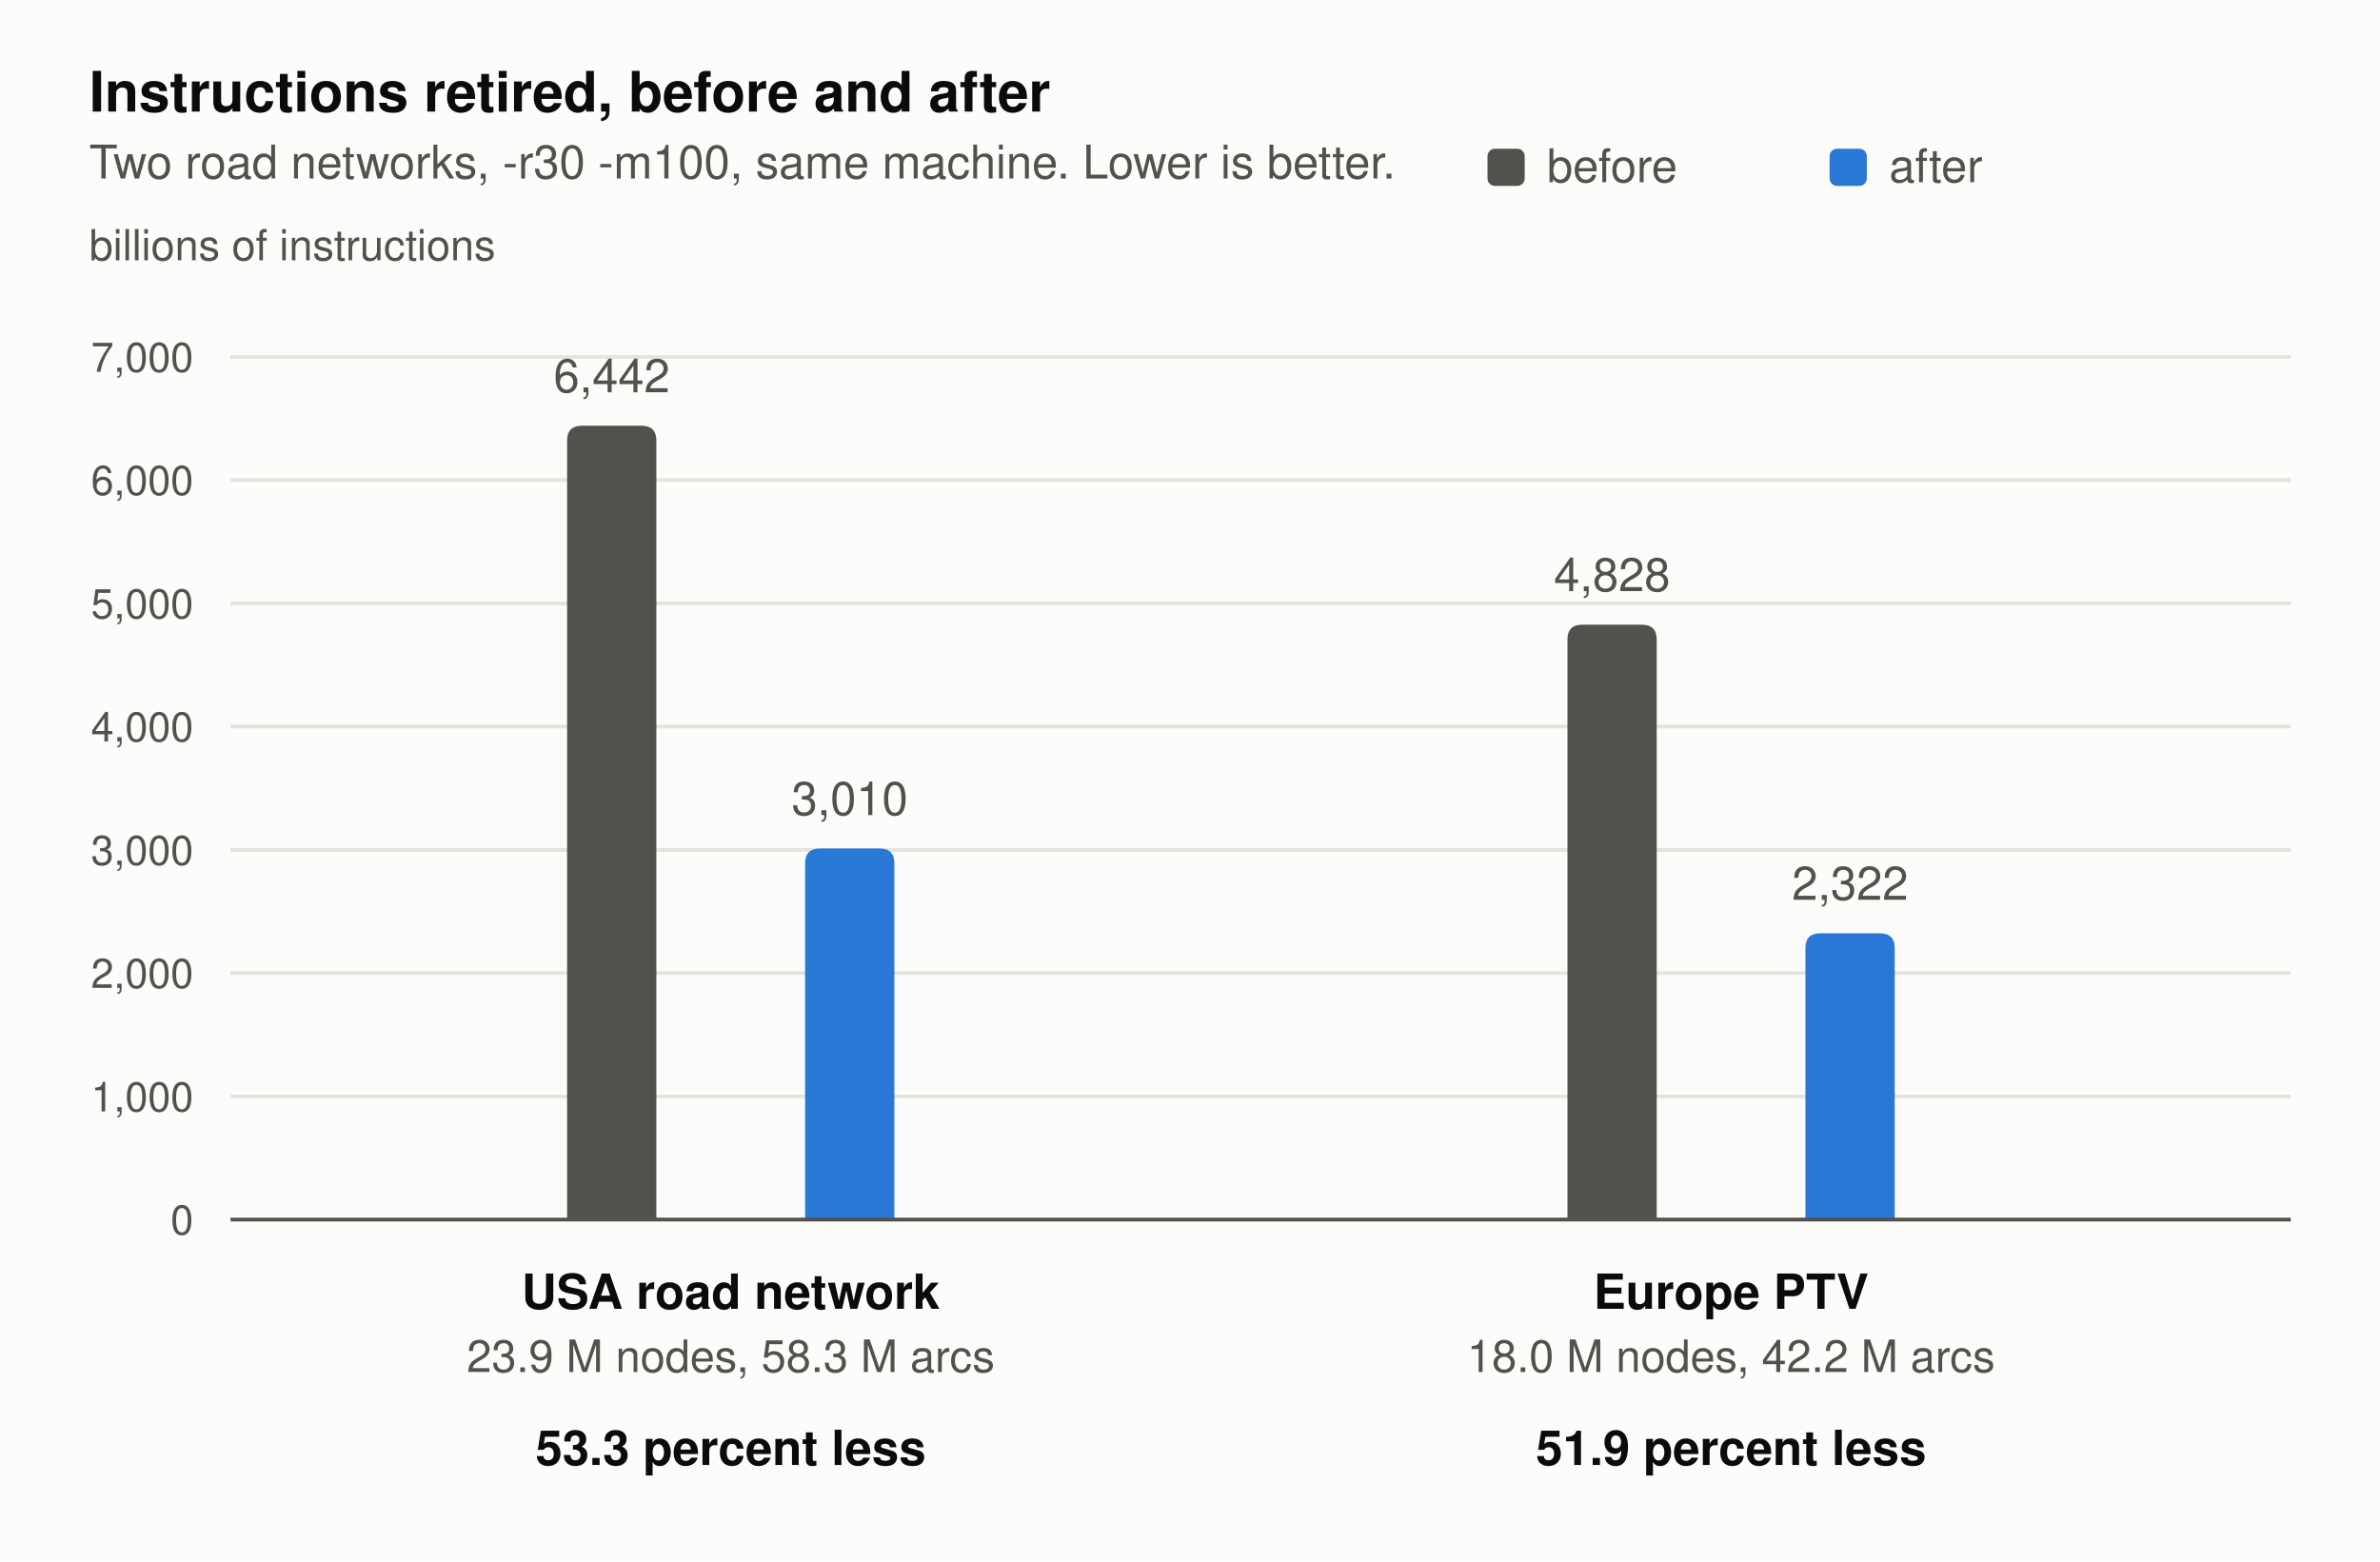
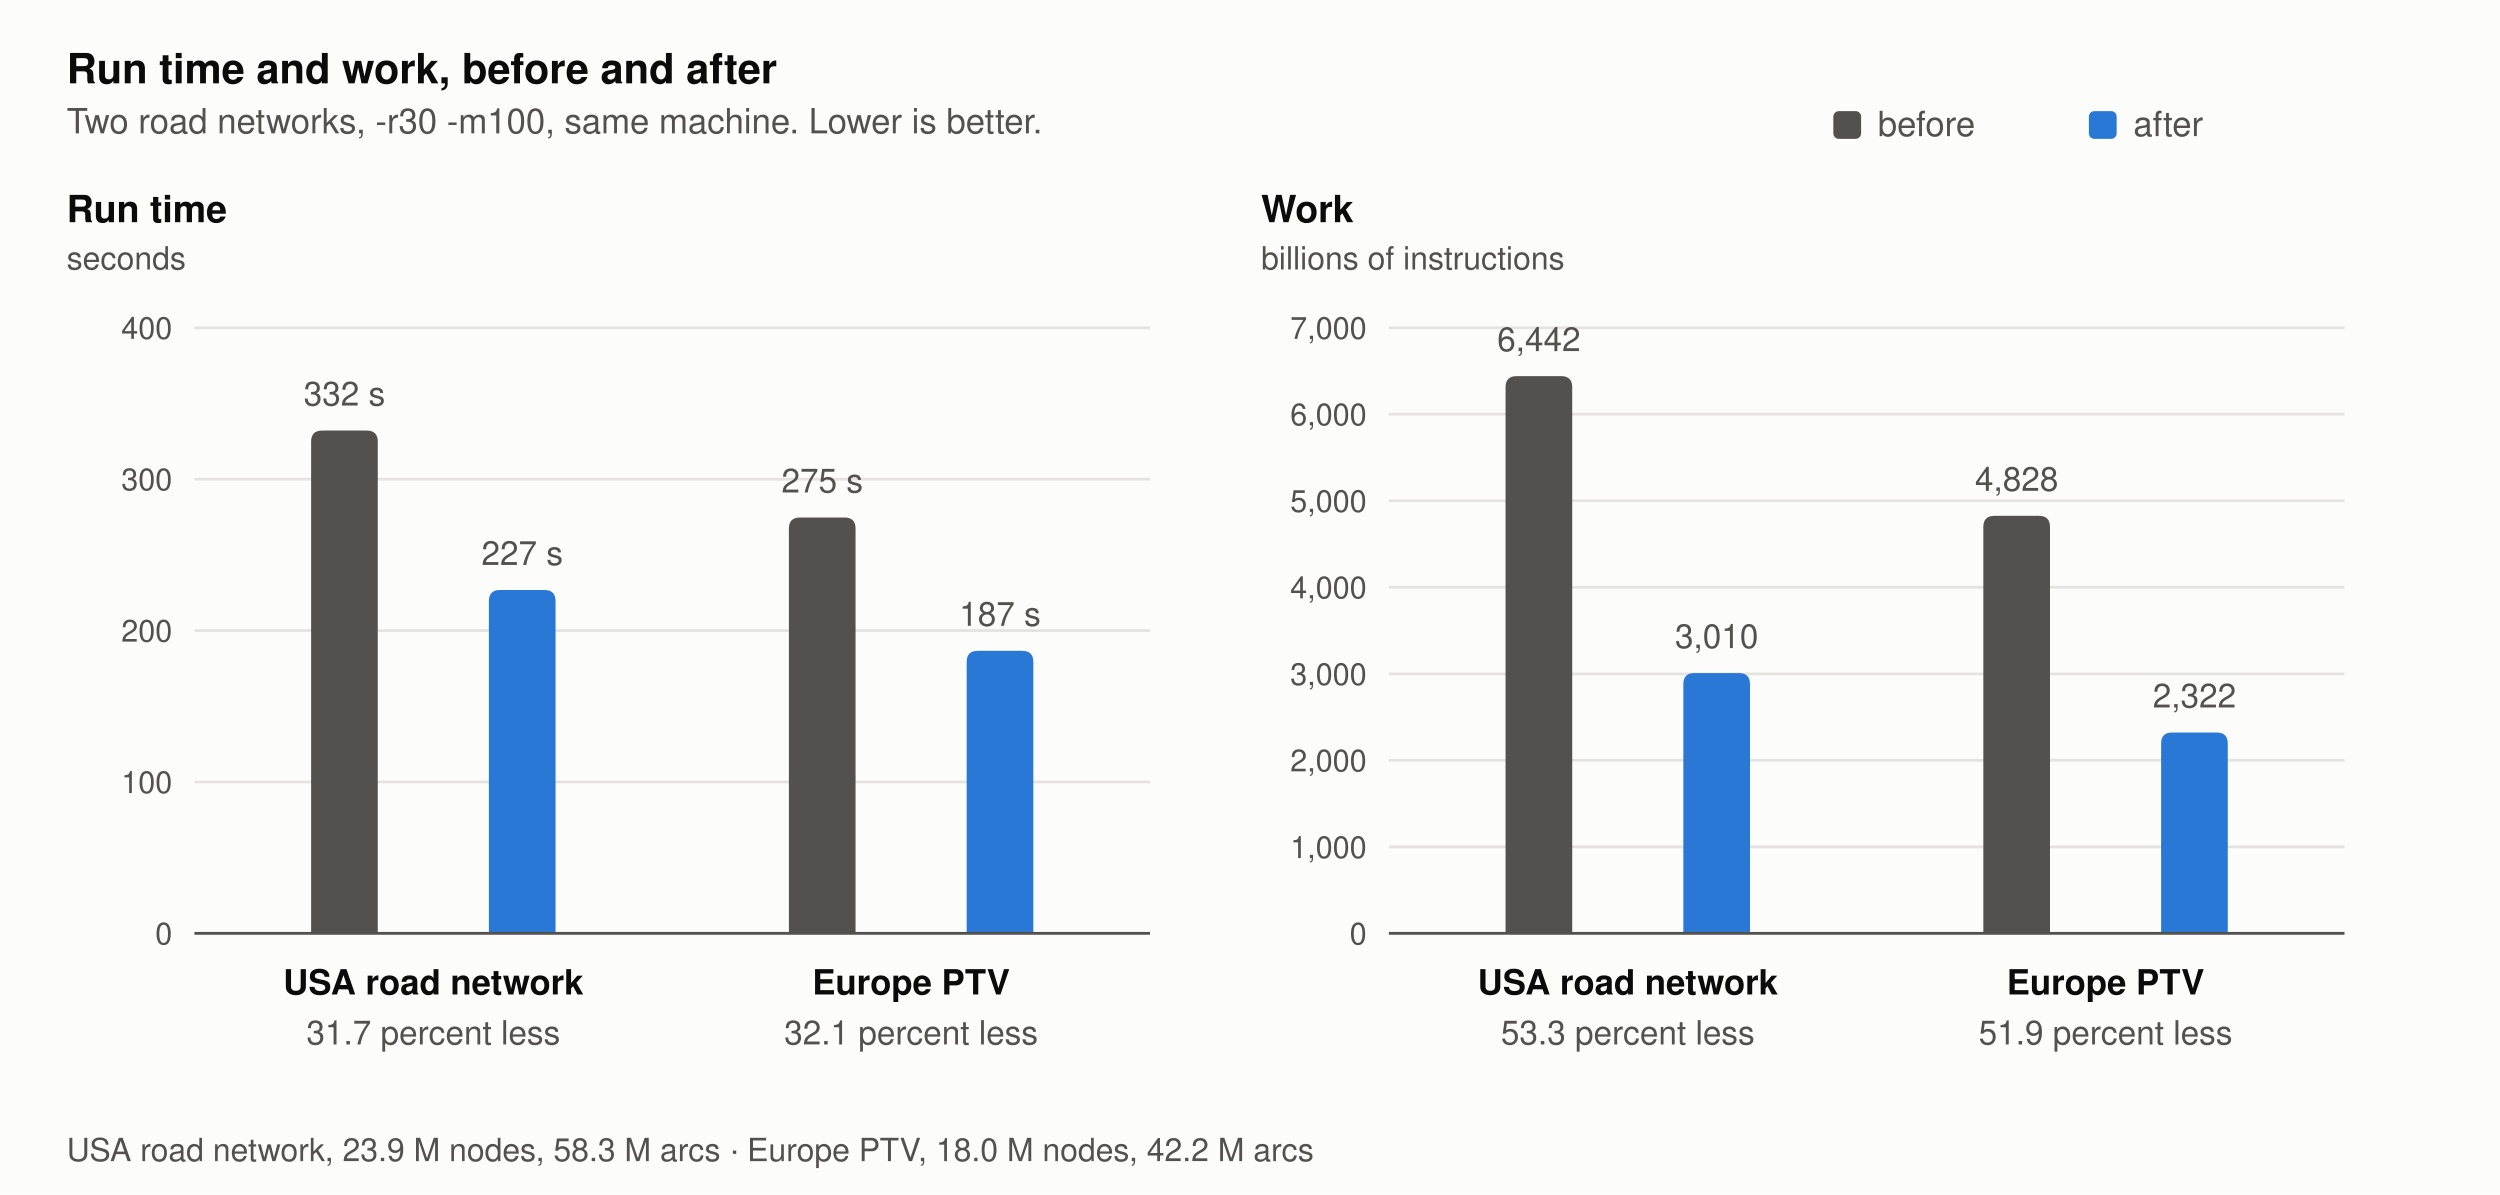
- <svg xmlns="http://www.w3.org/2000/svg" viewBox="0 0 640 420" width="640" height="420" role="img" aria-labelledby="t d" font-family="-apple-system, BlinkMacSystemFont, 'Segoe UI', Helvetica, Arial, sans-serif">
-   <rect width="640" height="420" fill="#fcfcfb" />
-   <text x="24.0" y="30.0" font-size="15" fill="#0b0b0b" text-anchor="start" font-weight="600">Instructions retired, before and after</text>
+ <svg xmlns="http://www.w3.org/2000/svg" viewBox="0 0 900 430" width="900" height="430" role="img" aria-labelledby="t d" font-family="-apple-system, BlinkMacSystemFont, 'Segoe UI', Helvetica, Arial, sans-serif">
+   <rect width="900" height="430" fill="#fcfcfb" />
+   <text x="24.0" y="30.0" font-size="15" fill="#0b0b0b" text-anchor="start" font-weight="600">Run time and work, before and after</text>
  <text x="24.0" y="48.0" font-size="12.5" fill="#52514e" text-anchor="start" font-weight="400">Two road networks, -r30 -m100, same machine. Lower is better.</text>
-   <rect x="400" y="40" width="10" height="10" rx="2" fill="#52514e" />
-   <text x="416.0" y="49.0" font-size="12.5" fill="#52514e" text-anchor="start" font-weight="400">before</text>
-   <rect x="492" y="40" width="10" height="10" rx="2" fill="#2a78d6" />
-   <text x="508.0" y="49.0" font-size="12.5" fill="#52514e" text-anchor="start" font-weight="400">after</text>
-   <line x1="62" y1="328.0" x2="616" y2="328.0" stroke="#e4e3df" stroke-width="1" />
-   <text x="52.0" y="332.0" font-size="11" fill="#52514e" text-anchor="end" font-weight="400">0</text>
-   <line x1="62" y1="294.9" x2="616" y2="294.9" stroke="#e4e3df" stroke-width="1" />
-   <text x="52.0" y="298.9" font-size="11" fill="#52514e" text-anchor="end" font-weight="400">1,000</text>
-   <line x1="62" y1="261.7" x2="616" y2="261.7" stroke="#e4e3df" stroke-width="1" />
-   <text x="52.0" y="265.7" font-size="11" fill="#52514e" text-anchor="end" font-weight="400">2,000</text>
-   <line x1="62" y1="228.6" x2="616" y2="228.6" stroke="#e4e3df" stroke-width="1" />
-   <text x="52.0" y="232.6" font-size="11" fill="#52514e" text-anchor="end" font-weight="400">3,000</text>
-   <line x1="62" y1="195.4" x2="616" y2="195.4" stroke="#e4e3df" stroke-width="1" />
-   <text x="52.0" y="199.4" font-size="11" fill="#52514e" text-anchor="end" font-weight="400">4,000</text>
-   <line x1="62" y1="162.3" x2="616" y2="162.3" stroke="#e4e3df" stroke-width="1" />
-   <text x="52.0" y="166.3" font-size="11" fill="#52514e" text-anchor="end" font-weight="400">5,000</text>
-   <line x1="62" y1="129.1" x2="616" y2="129.1" stroke="#e4e3df" stroke-width="1" />
-   <text x="52.0" y="133.1" font-size="11" fill="#52514e" text-anchor="end" font-weight="400">6,000</text>
-   <line x1="62" y1="96.0" x2="616" y2="96.0" stroke="#e4e3df" stroke-width="1" />
-   <text x="52.0" y="100.0" font-size="11" fill="#52514e" text-anchor="end" font-weight="400">7,000</text>
-   <text x="24.0" y="70.0" font-size="11.5" fill="#52514e" text-anchor="start" font-weight="400">billions of instructions</text>
-   <path d="M152.5,328.0 L152.5,118.5 Q152.5,114.5 156.5,114.5 L172.5,114.5 Q176.5,114.5 176.5,118.5 L176.5,328.0 Z" fill="#52514e" />
-   <text x="164.5" y="105.5" font-size="12.5" fill="#52514e" text-anchor="middle" font-weight="400">6,442</text>
-   <path d="M216.5,328.0 L216.5,232.2 Q216.5,228.2 220.5,228.2 L236.5,228.2 Q240.5,228.2 240.5,232.2 L240.5,328.0 Z" fill="#2a78d6" />
-   <text x="228.5" y="219.2" font-size="12.5" fill="#52514e" text-anchor="middle" font-weight="400">3,010</text>
-   <text x="196.5" y="352.0" font-size="13" fill="#0b0b0b" text-anchor="middle" font-weight="600">USA road network</text>
-   <text x="196.5" y="369.0" font-size="12" fill="#52514e" text-anchor="middle" font-weight="400">23.9 M nodes, 58.3 M arcs</text>
-   <text x="196.5" y="394.0" font-size="13" fill="#0b0b0b" text-anchor="middle" font-weight="600">53.3 percent less</text>
-   <path d="M421.5,328.0 L421.5,172.0 Q421.5,168.0 425.5,168.0 L441.5,168.0 Q445.5,168.0 445.5,172.0 L445.5,328.0 Z" fill="#52514e" />
-   <text x="433.5" y="159.0" font-size="12.5" fill="#52514e" text-anchor="middle" font-weight="400">4,828</text>
-   <path d="M485.5,328.0 L485.5,255.0 Q485.5,251.0 489.5,251.0 L505.5,251.0 Q509.5,251.0 509.5,255.0 L509.5,328.0 Z" fill="#2a78d6" />
-   <text x="497.5" y="242.0" font-size="12.5" fill="#52514e" text-anchor="middle" font-weight="400">2,322</text>
-   <text x="465.5" y="352.0" font-size="13" fill="#0b0b0b" text-anchor="middle" font-weight="600">Europe PTV</text>
-   <text x="465.5" y="369.0" font-size="12" fill="#52514e" text-anchor="middle" font-weight="400">18.0 M nodes, 42.2 M arcs</text>
-   <text x="465.5" y="394.0" font-size="13" fill="#0b0b0b" text-anchor="middle" font-weight="600">51.9 percent less</text>
-   <line x1="62" y1="328" x2="616" y2="328" stroke="#52514e" stroke-width="1" />
+   <rect x="660" y="40" width="10" height="10" rx="2" fill="#52514e" />
+   <text x="676.0" y="49.0" font-size="12.5" fill="#52514e" text-anchor="start" font-weight="400">before</text>
+   <rect x="752" y="40" width="10" height="10" rx="2" fill="#2a78d6" />
+   <text x="768.0" y="49.0" font-size="12.5" fill="#52514e" text-anchor="start" font-weight="400">after</text>
+   <text x="24.0" y="80.0" font-size="13.5" fill="#0b0b0b" text-anchor="start" font-weight="600">Run time</text>
+   <text x="24.0" y="97.0" font-size="11.5" fill="#52514e" text-anchor="start" font-weight="400">seconds</text>
+   <line x1="70.0" y1="336.0" x2="414.0" y2="336.0" stroke="#e4e3df" stroke-width="1" />
+   <text x="62.0" y="340.0" font-size="11" fill="#52514e" text-anchor="end" font-weight="400">0</text>
+   <line x1="70.0" y1="281.5" x2="414.0" y2="281.5" stroke="#e4e3df" stroke-width="1" />
+   <text x="62.0" y="285.5" font-size="11" fill="#52514e" text-anchor="end" font-weight="400">100</text>
+   <line x1="70.0" y1="227.0" x2="414.0" y2="227.0" stroke="#e4e3df" stroke-width="1" />
+   <text x="62.0" y="231.0" font-size="11" fill="#52514e" text-anchor="end" font-weight="400">200</text>
+   <line x1="70.0" y1="172.5" x2="414.0" y2="172.5" stroke="#e4e3df" stroke-width="1" />
+   <text x="62.0" y="176.5" font-size="11" fill="#52514e" text-anchor="end" font-weight="400">300</text>
+   <line x1="70.0" y1="118.0" x2="414.0" y2="118.0" stroke="#e4e3df" stroke-width="1" />
+   <text x="62.0" y="122.0" font-size="11" fill="#52514e" text-anchor="end" font-weight="400">400</text>
+   <path d="M112.0,336.0 L112.0,159.0 Q112.0,155.0 116.0,155.0 L132.0,155.0 Q136.0,155.0 136.0,159.0 L136.0,336.0 Z" fill="#52514e" />
+   <text x="124.0" y="146.0" font-size="12" fill="#52514e" text-anchor="middle" font-weight="400">332 s</text>
+   <path d="M176.0,336.0 L176.0,216.4 Q176.0,212.4 180.0,212.4 L196.0,212.4 Q200.0,212.4 200.0,216.4 L200.0,336.0 Z" fill="#2a78d6" />
+   <text x="188.0" y="203.4" font-size="12" fill="#52514e" text-anchor="middle" font-weight="400">227 s</text>
+   <text x="156.0" y="358.0" font-size="12.5" fill="#0b0b0b" text-anchor="middle" font-weight="600">USA road network</text>
+   <text x="156.0" y="376.0" font-size="12" fill="#52514e" text-anchor="middle" font-weight="400">31.7 percent less</text>
+   <path d="M284.0,336.0 L284.0,190.3 Q284.0,186.3 288.0,186.3 L304.0,186.3 Q308.0,186.3 308.0,190.3 L308.0,336.0 Z" fill="#52514e" />
+   <text x="296.0" y="177.3" font-size="12" fill="#52514e" text-anchor="middle" font-weight="400">275 s</text>
+   <path d="M348.0,336.0 L348.0,238.3 Q348.0,234.3 352.0,234.3 L368.0,234.3 Q372.0,234.3 372.0,238.3 L372.0,336.0 Z" fill="#2a78d6" />
+   <text x="360.0" y="225.3" font-size="12" fill="#52514e" text-anchor="middle" font-weight="400">187 s</text>
+   <text x="328.0" y="358.0" font-size="12.5" fill="#0b0b0b" text-anchor="middle" font-weight="600">Europe PTV</text>
+   <text x="328.0" y="376.0" font-size="12" fill="#52514e" text-anchor="middle" font-weight="400">32.1 percent less</text>
+   <line x1="70.0" y1="336" x2="414.0" y2="336" stroke="#52514e" stroke-width="1" />
+   <text x="454.0" y="80.0" font-size="13.5" fill="#0b0b0b" text-anchor="start" font-weight="600">Work</text>
+   <text x="454.0" y="97.0" font-size="11.5" fill="#52514e" text-anchor="start" font-weight="400">billions of instructions</text>
+   <line x1="500.0" y1="336.0" x2="844.0" y2="336.0" stroke="#e4e3df" stroke-width="1" />
+   <text x="492.0" y="340.0" font-size="11" fill="#52514e" text-anchor="end" font-weight="400">0</text>
+   <line x1="500.0" y1="304.9" x2="844.0" y2="304.9" stroke="#e4e3df" stroke-width="1" />
+   <text x="492.0" y="308.9" font-size="11" fill="#52514e" text-anchor="end" font-weight="400">1,000</text>
+   <line x1="500.0" y1="273.7" x2="844.0" y2="273.7" stroke="#e4e3df" stroke-width="1" />
+   <text x="492.0" y="277.7" font-size="11" fill="#52514e" text-anchor="end" font-weight="400">2,000</text>
+   <line x1="500.0" y1="242.6" x2="844.0" y2="242.6" stroke="#e4e3df" stroke-width="1" />
+   <text x="492.0" y="246.6" font-size="11" fill="#52514e" text-anchor="end" font-weight="400">3,000</text>
+   <line x1="500.0" y1="211.4" x2="844.0" y2="211.4" stroke="#e4e3df" stroke-width="1" />
+   <text x="492.0" y="215.4" font-size="11" fill="#52514e" text-anchor="end" font-weight="400">4,000</text>
+   <line x1="500.0" y1="180.3" x2="844.0" y2="180.3" stroke="#e4e3df" stroke-width="1" />
+   <text x="492.0" y="184.3" font-size="11" fill="#52514e" text-anchor="end" font-weight="400">5,000</text>
+   <line x1="500.0" y1="149.1" x2="844.0" y2="149.1" stroke="#e4e3df" stroke-width="1" />
+   <text x="492.0" y="153.1" font-size="11" fill="#52514e" text-anchor="end" font-weight="400">6,000</text>
+   <line x1="500.0" y1="118.0" x2="844.0" y2="118.0" stroke="#e4e3df" stroke-width="1" />
+   <text x="492.0" y="122.0" font-size="11" fill="#52514e" text-anchor="end" font-weight="400">7,000</text>
+   <path d="M542.0,336.0 L542.0,139.4 Q542.0,135.4 546.0,135.4 L562.0,135.4 Q566.0,135.4 566.0,139.4 L566.0,336.0 Z" fill="#52514e" />
+   <text x="554.0" y="126.4" font-size="12" fill="#52514e" text-anchor="middle" font-weight="400">6,442</text>
+   <path d="M606.0,336.0 L606.0,246.3 Q606.0,242.3 610.0,242.3 L626.0,242.3 Q630.0,242.3 630.0,246.3 L630.0,336.0 Z" fill="#2a78d6" />
+   <text x="618.0" y="233.3" font-size="12" fill="#52514e" text-anchor="middle" font-weight="400">3,010</text>
+   <text x="586.0" y="358.0" font-size="12.5" fill="#0b0b0b" text-anchor="middle" font-weight="600">USA road network</text>
+   <text x="586.0" y="376.0" font-size="12" fill="#52514e" text-anchor="middle" font-weight="400">53.3 percent less</text>
+   <path d="M714.0,336.0 L714.0,189.7 Q714.0,185.7 718.0,185.7 L734.0,185.7 Q738.0,185.7 738.0,189.7 L738.0,336.0 Z" fill="#52514e" />
+   <text x="726.0" y="176.7" font-size="12" fill="#52514e" text-anchor="middle" font-weight="400">4,828</text>
+   <path d="M778.0,336.0 L778.0,267.7 Q778.0,263.7 782.0,263.7 L798.0,263.7 Q802.0,263.7 802.0,267.7 L802.0,336.0 Z" fill="#2a78d6" />
+   <text x="790.0" y="254.7" font-size="12" fill="#52514e" text-anchor="middle" font-weight="400">2,322</text>
+   <text x="758.0" y="358.0" font-size="12.5" fill="#0b0b0b" text-anchor="middle" font-weight="600">Europe PTV</text>
+   <text x="758.0" y="376.0" font-size="12" fill="#52514e" text-anchor="middle" font-weight="400">51.9 percent less</text>
+   <line x1="500.0" y1="336" x2="844.0" y2="336" stroke="#52514e" stroke-width="1" />
+   <text x="24.0" y="418.0" font-size="11.5" fill="#52514e" text-anchor="start" font-weight="400">USA road network, 23.9 M nodes, 58.3 M arcs  ·  Europe PTV, 18.0 M nodes, 42.2 M arcs</text>
</svg>
